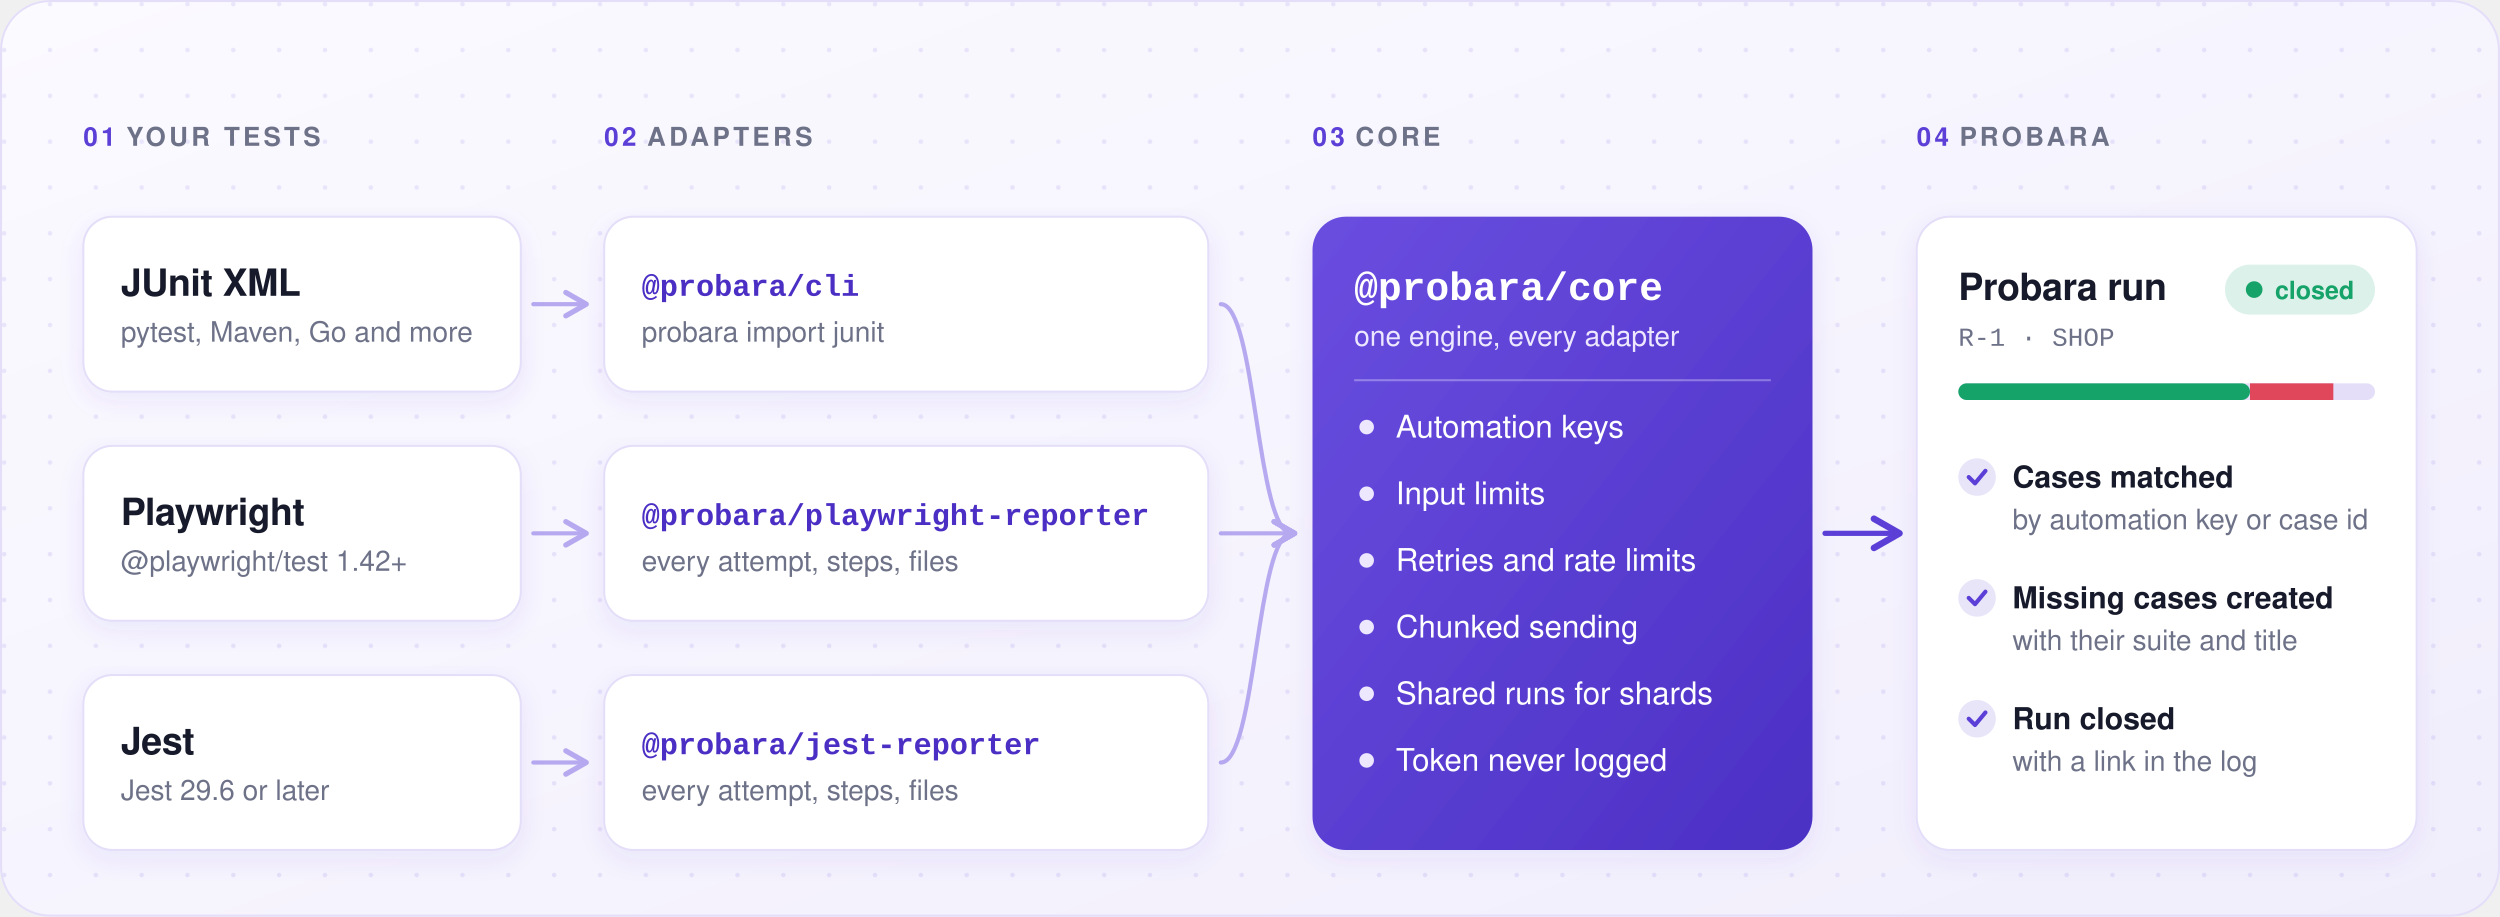
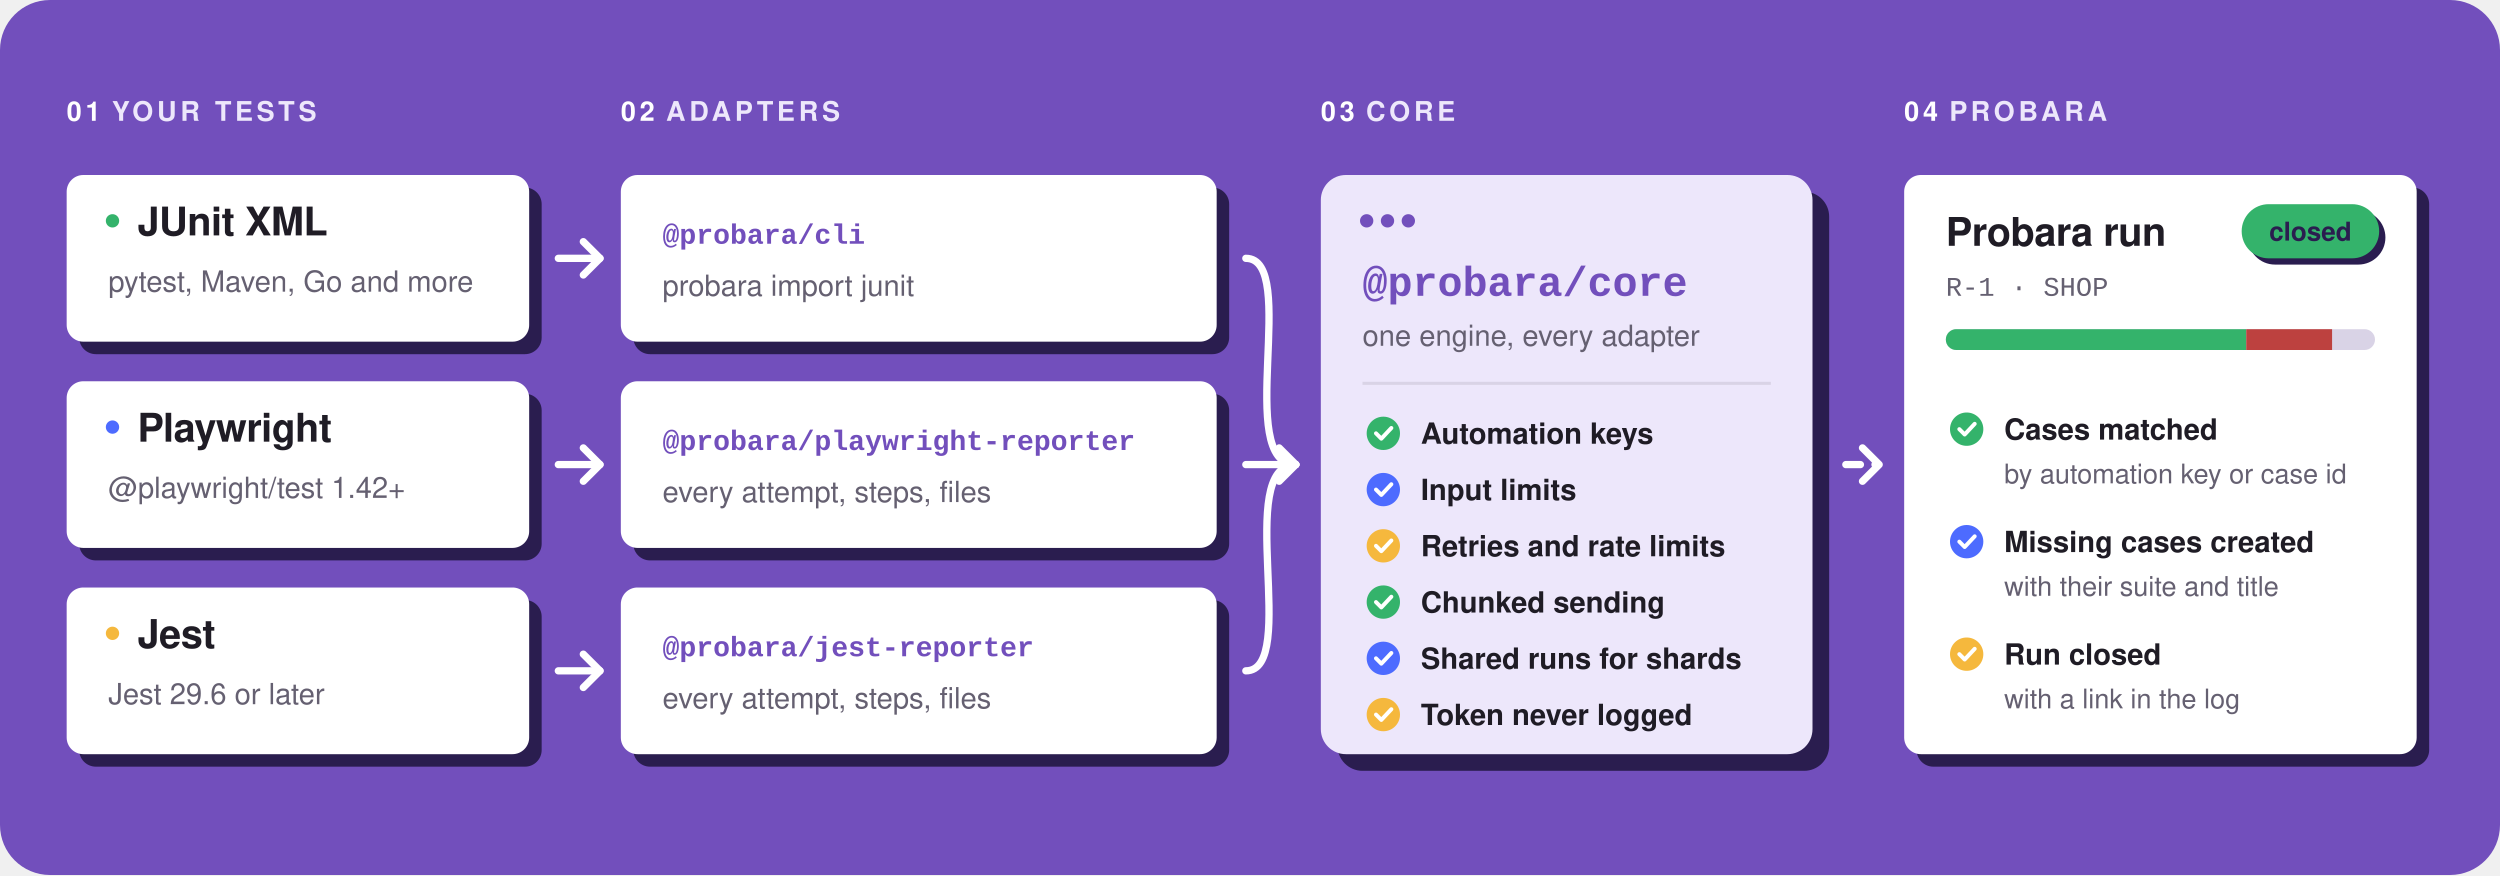
- <svg xmlns="http://www.w3.org/2000/svg" viewBox="0 0 1200 440" width="1200" height="440" role="img" aria-labelledby="title desc">
+ <svg xmlns="http://www.w3.org/2000/svg" viewBox="0 0 1200 420" width="1200" height="420" role="img" aria-labelledby="title desc">
  <style>
- .label{font:700 12.5px ui-sans-serif, -apple-system, BlinkMacSystemFont, 'Segoe UI', Helvetica, Arial, sans-serif;letter-spacing:1.6px;fill:#6e7288}
- .num{fill:#5b3fd6}
- .ctitle{font:650 18px ui-sans-serif, -apple-system, BlinkMacSystemFont, 'Segoe UI', Helvetica, Arial, sans-serif;fill:#171a2b;letter-spacing:-0.2px}
- .mono{font-family:ui-monospace, SFMono-Regular, Menlo, Consolas, 'Liberation Mono', monospace;font-size:14.5px;font-weight:600;letter-spacing:0;fill:#4b2fc4}
- .csub{font:400 13.5px ui-sans-serif, -apple-system, BlinkMacSystemFont, 'Segoe UI', Helvetica, Arial, sans-serif;fill:#6e7288}
- .csub.mono{font:500 12.5px ui-monospace, SFMono-Regular, Menlo, Consolas, 'Liberation Mono', monospace;fill:#6e7288}
- .coreTitle{font:700 19px ui-monospace, SFMono-Regular, Menlo, Consolas, 'Liberation Mono', monospace;fill:#ffffff}
- .coreSub{font:400 13.5px ui-sans-serif, -apple-system, BlinkMacSystemFont, 'Segoe UI', Helvetica, Arial, sans-serif;fill:#ede8ff}
- .coreItem{font:500 15px ui-sans-serif, -apple-system, BlinkMacSystemFont, 'Segoe UI', Helvetica, Arial, sans-serif;fill:#ffffff}
- .ritem{font:600 14.5px ui-sans-serif, -apple-system, BlinkMacSystemFont, 'Segoe UI', Helvetica, Arial, sans-serif;fill:#171a2b}
- .badge{font:600 12px ui-sans-serif, -apple-system, BlinkMacSystemFont, 'Segoe UI', Helvetica, Arial, sans-serif;fill:#16a36a}
- .arrow{fill:none;stroke:#b7a9f0;stroke-width:2;stroke-linecap:round}
- .arrow.strong{stroke:#5b3fd6;stroke-width:2.5}
+ .label{font:800 13px ui-sans-serif, -apple-system, BlinkMacSystemFont, 'Segoe UI', Helvetica, Arial, sans-serif;letter-spacing:1.8px;fill:#ede7fb}
+ .num{fill:#ffffff}
+ .title{font:700 19px ui-sans-serif, -apple-system, BlinkMacSystemFont, 'Segoe UI', Helvetica, Arial, sans-serif;fill:#1f1c25;letter-spacing:-0.2px}
+ .sub{font:400 14px ui-sans-serif, -apple-system, BlinkMacSystemFont, 'Segoe UI', Helvetica, Arial, sans-serif;fill:#656071}
+ .small{font:400 13px ui-sans-serif, -apple-system, BlinkMacSystemFont, 'Segoe UI', Helvetica, Arial, sans-serif;fill:#656071}
+ .pkg{font:700 13.5px ui-monospace, SFMono-Regular, Menlo, Consolas, 'Liberation Mono', monospace;fill:#724fbc}
+ .core{font:800 20px ui-monospace, SFMono-Regular, Menlo, Consolas, 'Liberation Mono', monospace;fill:#724fbc}
+ .row{font:600 14px ui-sans-serif, -apple-system, BlinkMacSystemFont, 'Segoe UI', Helvetica, Arial, sans-serif;fill:#1f1c25}
+ .mono{font:500 13px ui-monospace, SFMono-Regular, Menlo, Consolas, 'Liberation Mono', monospace;fill:#656071}
+ .badge{font:700 12.5px ui-sans-serif, -apple-system, BlinkMacSystemFont, 'Segoe UI', Helvetica, Arial, sans-serif;fill:#2a1d4f}
+ 
+ @media (prefers-reduced-motion: no-preference) {
+   .float { transform-box: fill-box; transform-origin: center; animation: float 5s ease-in-out 1.6s infinite; }
+   .flow { animation: flow 1.1s linear infinite; }
+ }
+ @keyframes float { 0%, 100% { transform: none; } 50% { transform: translateY(-3px); } }
+ @keyframes flow { to { stroke-dashoffset: -14; } }
</style>
  <defs>
-     <linearGradient id="bg" x1="0" y1="0" x2="1" y2="1">
-       <stop offset="0" stop-color="#fbfaff" />
-       <stop offset="1" stop-color="#f1eefc" />
-     </linearGradient>
-     <linearGradient id="coreGrad" x1="0" y1="0" x2="1" y2="1">
-       <stop offset="0" stop-color="#6a4ee0" />
-       <stop offset="1" stop-color="#4b2fc4" />
-     </linearGradient>
-     <pattern id="dots" width="22" height="22" patternUnits="userSpaceOnUse">
-       <circle cx="2" cy="2" r="1.1" fill="#5b3fd6" />
-     </pattern>
-     <filter id="shadow" x="-10%" y="-10%" width="120%" height="130%">
-       <feDropShadow dx="0" dy="4" stdDeviation="6" flood-color="#5b3fd6" flood-opacity="0.08" />
-     </filter>
-     <marker id="head" viewBox="0 0 10 10" refX="7" refY="5" markerWidth="7" markerHeight="7" orient="auto">
-       <path d="M1 1 L8 5 L1 9" fill="none" stroke="#b7a9f0" stroke-width="1.8" stroke-linecap="round" stroke-linejoin="round" />
-     </marker>
-     <marker id="headStrong" viewBox="0 0 10 10" refX="7" refY="5" markerWidth="7" markerHeight="7" orient="auto">
-       <path d="M1 1 L8 5 L1 9" fill="none" stroke="#5b3fd6" stroke-width="1.8" stroke-linecap="round" stroke-linejoin="round" />
-     </marker>
    <clipPath id="frame">
-       <rect width="1200" height="440" rx="24" />
+       <rect width="1200" height="420" rx="24" />
    </clipPath>
  </defs>
  <g clip-path="url(#frame)">
-     <rect width="1200" height="440" fill="url(#bg)" />
-     <rect width="1200" height="440" fill="url(#dots)" opacity="0.112" />
-     <text x="40" y="70" class="label">
+     <rect width="1200" height="420" fill="#724fbc" />
+     <text x="32" y="58" class="label">
      <tspan class="num">01</tspan>  YOUR TESTS</text>
-     <text x="290" y="70" class="label">
+     <text x="298" y="58" class="label">
      <tspan class="num">02</tspan>  ADAPTERS</text>
-     <text x="630" y="70" class="label">
+     <text x="634" y="58" class="label">
      <tspan class="num">03</tspan>  CORE</text>
-     <text x="920" y="70" class="label">
+     <text x="914" y="58" class="label">
      <tspan class="num">04</tspan>  PROBARA</text>
-     <path d="M256 146 H280" class="arrow" marker-end="url(#head)" />
-     <path d="M256 256 H280" class="arrow" marker-end="url(#head)" />
-     <path d="M256 366 H280" class="arrow" marker-end="url(#head)" />
-     <path d="M586 146 C603 146 603 256 620 256" class="arrow" marker-end="url(#head)" />
-     <path d="M586 256 C603 256 603 256 620 256" class="arrow" marker-end="url(#head)" />
-     <path d="M586 366 C603 366 603 256 620 256" class="arrow" marker-end="url(#head)" />
-     <path d="M876 256 H910" class="arrow strong" marker-end="url(#headStrong)" />
-     <g transform="translate(40 104)">
-       <rect width="210" height="84" rx="14" fill="#ffffff" stroke="#e4def9" filter="url(#shadow)" />
-       <text x="18" y="38" class="ctitle">JUnit XML</text>
-       <text x="18" y="60" class="csub">pytest, Maven, Go and more</text>
+     <g>
+       <path d="M268 124H288" stroke="#ffffff" stroke-width="3.5" stroke-linecap="round" />
+       <path d="M280 116l8 8 -8 8" fill="none" stroke="#ffffff" stroke-width="3.5" stroke-linecap="round" stroke-linejoin="round" />
+       <path d="M268 223H288" stroke="#ffffff" stroke-width="3.5" stroke-linecap="round" />
+       <path d="M280 215l8 8 -8 8" fill="none" stroke="#ffffff" stroke-width="3.5" stroke-linecap="round" stroke-linejoin="round" />
+       <path d="M268 322H288" stroke="#ffffff" stroke-width="3.5" stroke-linecap="round" />
+       <path d="M280 314l8 8 -8 8" fill="none" stroke="#ffffff" stroke-width="3.5" stroke-linecap="round" stroke-linejoin="round" />
+       <path d="M598 124C624 124 592 223 622 223" fill="none" stroke="#ffffff" stroke-width="3.5" stroke-linecap="round" />
+       <path d="M598 223C624 223 592 223 622 223" fill="none" stroke="#ffffff" stroke-width="3.5" stroke-linecap="round" />
+       <path d="M598 322C624 322 592 223 622 223" fill="none" stroke="#ffffff" stroke-width="3.5" stroke-linecap="round" />
+       <path d="M614 215l8 8 -8 8" fill="none" stroke="#ffffff" stroke-width="3.5" stroke-linecap="round" stroke-linejoin="round" />
    </g>
-     <g transform="translate(40 214)">
-       <rect width="210" height="84" rx="14" fill="#ffffff" stroke="#e4def9" filter="url(#shadow)" />
-       <text x="18" y="38" class="ctitle">Playwright</text>
-       <text x="18" y="60" class="csub">@playwright/test 1.42+</text>
+     <g>
+       <rect x="38" y="90" width="222" height="80" rx="8" fill="#2a1d4f" />
+       <rect x="32" y="84" width="222" height="80" rx="8" fill="#ffffff" />
+       <circle cx="54" cy="106" r="3.2" fill="#34b36b" />
+       <text x="66" y="113" class="title">JUnit XML</text>
+       <text x="52" y="140" class="sub">pytest, Maven, Go and more</text>
    </g>
-     <g transform="translate(40 324)">
-       <rect width="210" height="84" rx="14" fill="#ffffff" stroke="#e4def9" filter="url(#shadow)" />
-       <text x="18" y="38" class="ctitle">Jest</text>
-       <text x="18" y="60" class="csub">Jest 29.6 or later</text>
+     <g>
+       <rect x="38" y="189" width="222" height="80" rx="8" fill="#2a1d4f" />
+       <rect x="32" y="183" width="222" height="80" rx="8" fill="#ffffff" />
+       <circle cx="54" cy="205" r="3.2" fill="#4d6bff" />
+       <text x="66" y="212" class="title">Playwright</text>
+       <text x="52" y="239" class="sub">@playwright/test 1.42+</text>
    </g>
-     <g transform="translate(290 104)">
-       <rect width="290" height="84" rx="14" fill="#ffffff" stroke="#e4def9" filter="url(#shadow)" />
-       <text x="18" y="38" class="ctitle mono">@probara/cli</text>
-       <text x="18" y="60" class="csub">probara import junit</text>
+     <g>
+       <rect x="38" y="288" width="222" height="80" rx="8" fill="#2a1d4f" />
+       <rect x="32" y="282" width="222" height="80" rx="8" fill="#ffffff" />
+       <circle cx="54" cy="304" r="3.2" fill="#f5b83d" />
+       <text x="66" y="311" class="title">Jest</text>
+       <text x="52" y="338" class="sub">Jest 29.6 or later</text>
    </g>
-     <g transform="translate(290 214)">
-       <rect width="290" height="84" rx="14" fill="#ffffff" stroke="#e4def9" filter="url(#shadow)" />
-       <text x="18" y="38" class="ctitle mono">@probara/playwright-reporter</text>
-       <text x="18" y="60" class="csub">every attempt, steps, files</text>
+     <g>
+       <rect x="304" y="90" width="286" height="80" rx="8" fill="#2a1d4f" />
+       <rect x="298" y="84" width="286" height="80" rx="8" fill="#ffffff" />
+       <text x="318" y="117" class="pkg">@probara/cli</text>
+       <text x="318" y="142" class="sub">probara import junit</text>
    </g>
-     <g transform="translate(290 324)">
-       <rect width="290" height="84" rx="14" fill="#ffffff" stroke="#e4def9" filter="url(#shadow)" />
-       <text x="18" y="38" class="ctitle mono">@probara/jest-reporter</text>
-       <text x="18" y="60" class="csub">every attempt, steps, files</text>
+     <g>
+       <rect x="304" y="189" width="286" height="80" rx="8" fill="#2a1d4f" />
+       <rect x="298" y="183" width="286" height="80" rx="8" fill="#ffffff" />
+       <text x="318" y="216" class="pkg">@probara/playwright-reporter</text>
+       <text x="318" y="241" class="sub">every attempt, steps, files</text>
    </g>
-     <g transform="translate(630 104)">
-       <rect width="240" height="304" rx="16" fill="url(#coreGrad)" filter="url(#shadow)" />
-       <text x="20" y="40" class="coreTitle">@probara/core</text>
-       <text x="20" y="62" class="coreSub">one engine, every adapter</text>
-       <rect x="20" y="78" width="200" height="1" fill="#ede8ff" opacity="0.35" />
-       <g transform="translate(20 106)">
-         <circle cx="6" cy="-5" r="3.5" fill="#ede8ff" />
-         <text x="20" y="0" class="coreItem">Automation keys</text>
-       </g>
-       <g transform="translate(20 138)">
-         <circle cx="6" cy="-5" r="3.5" fill="#ede8ff" />
-         <text x="20" y="0" class="coreItem">Input limits</text>
-       </g>
-       <g transform="translate(20 170)">
-         <circle cx="6" cy="-5" r="3.5" fill="#ede8ff" />
-         <text x="20" y="0" class="coreItem">Retries and rate limits</text>
-       </g>
-       <g transform="translate(20 202)">
-         <circle cx="6" cy="-5" r="3.5" fill="#ede8ff" />
-         <text x="20" y="0" class="coreItem">Chunked sending</text>
-       </g>
-       <g transform="translate(20 234)">
-         <circle cx="6" cy="-5" r="3.5" fill="#ede8ff" />
-         <text x="20" y="0" class="coreItem">Shared runs for shards</text>
-       </g>
-       <g transform="translate(20 266)">
-         <circle cx="6" cy="-5" r="3.5" fill="#ede8ff" />
-         <text x="20" y="0" class="coreItem">Token never logged</text>
-       </g>
+     <g>
+       <rect x="304" y="288" width="286" height="80" rx="8" fill="#2a1d4f" />
+       <rect x="298" y="282" width="286" height="80" rx="8" fill="#ffffff" />
+       <text x="318" y="315" class="pkg">@probara/jest-reporter</text>
+       <text x="318" y="340" class="sub">every attempt, steps, files</text>
    </g>
-     <g transform="translate(920 104)">
-       <rect width="240" height="304" rx="16" fill="#ffffff" stroke="#e4def9" filter="url(#shadow)" />
-       <text x="20" y="40" class="ctitle">Probara run</text>
-       <g transform="translate(148 23)">
-         <rect width="72" height="24" rx="12" fill="#16a36a" opacity="0.15" />
-         <circle cx="14" cy="12" r="4" fill="#16a36a" />
-         <text x="24" y="16.5" class="badge">closed</text>
-       </g>
-       <text x="20" y="62" class="csub mono">R-1 · SHOP</text>
-       <g transform="translate(20 80)">
-         <rect width="200" height="8" rx="4" fill="#e4def9" />
-         <rect width="140.0" height="8" rx="4" fill="#16a36a" />
-         <rect x="140.0" width="40.0" height="8" fill="#e0475b" />
-       </g>
-       <g transform="translate(20 130)">
-         <circle cx="9" cy="-5" r="9" fill="#5b3fd6" opacity="0.14" />
-         <path d="M5 -5 l3 3 l5 -6" fill="none" stroke="#5b3fd6" stroke-width="2" stroke-linecap="round" stroke-linejoin="round" />
-         <text x="26" y="0" class="ritem">Cases matched</text>
-         <text x="26" y="20" class="csub">by automation key or case id</text>
-       </g>
-       <g transform="translate(20 188)">
-         <circle cx="9" cy="-5" r="9" fill="#5b3fd6" opacity="0.14" />
-         <path d="M5 -5 l3 3 l5 -6" fill="none" stroke="#5b3fd6" stroke-width="2" stroke-linecap="round" stroke-linejoin="round" />
-         <text x="26" y="0" class="ritem">Missing cases created</text>
-         <text x="26" y="20" class="csub">with their suite and title</text>
-       </g>
-       <g transform="translate(20 246)">
-         <circle cx="9" cy="-5" r="9" fill="#5b3fd6" opacity="0.14" />
-         <path d="M5 -5 l3 3 l5 -6" fill="none" stroke="#5b3fd6" stroke-width="2" stroke-linecap="round" stroke-linejoin="round" />
-         <text x="26" y="0" class="ritem">Run closed</text>
-         <text x="26" y="20" class="csub">with a link in the log</text>
+     <g>
+       <rect x="642" y="92" width="236" height="278" rx="12" fill="#2a1d4f" />
+       <rect x="634" y="84" width="236" height="278" rx="12" fill="#ede7fb" />
+       <circle cx="656" cy="106" r="3.2" fill="#724fbc" />
+       <circle cx="666" cy="106" r="3.2" fill="#724fbc" />
+       <circle cx="676" cy="106" r="3.2" fill="#724fbc" />
+       <text x="654" y="142" class="core">@probara/core</text>
+       <text x="654" y="166" class="sub">one engine, every adapter</text>
+       <path d="M654 184H850" stroke="#d9d3e6" stroke-width="1.5" />
+       <circle cx="664" cy="208" r="8" fill="#34b36b" />
+       <path pathLength="1" d="M660.48 208l2.56 2.56 4.8 -5.12" fill="none" stroke="#ffffff" stroke-width="1.92" stroke-linecap="round" stroke-linejoin="round" />
+       <text x="682" y="213" class="row">Automation keys</text>
+       <circle cx="664" cy="235" r="8" fill="#4d6bff" />
+       <path pathLength="1" d="M660.48 235l2.56 2.56 4.8 -5.12" fill="none" stroke="#ffffff" stroke-width="1.92" stroke-linecap="round" stroke-linejoin="round" />
+       <text x="682" y="240" class="row">Input limits</text>
+       <circle cx="664" cy="262" r="8" fill="#f5b83d" />
+       <path pathLength="1" d="M660.48 262l2.56 2.56 4.8 -5.12" fill="none" stroke="#ffffff" stroke-width="1.92" stroke-linecap="round" stroke-linejoin="round" />
+       <text x="682" y="267" class="row">Retries and rate limits</text>
+       <circle cx="664" cy="289" r="8" fill="#34b36b" />
+       <path pathLength="1" d="M660.48 289l2.56 2.56 4.8 -5.12" fill="none" stroke="#ffffff" stroke-width="1.92" stroke-linecap="round" stroke-linejoin="round" />
+       <text x="682" y="294" class="row">Chunked sending</text>
+       <circle cx="664" cy="316" r="8" fill="#4d6bff" />
+       <path pathLength="1" d="M660.48 316l2.56 2.56 4.8 -5.12" fill="none" stroke="#ffffff" stroke-width="1.92" stroke-linecap="round" stroke-linejoin="round" />
+       <text x="682" y="321" class="row">Shared runs for shards</text>
+       <circle cx="664" cy="343" r="8" fill="#f5b83d" />
+       <path pathLength="1" d="M660.48 343l2.56 2.56 4.8 -5.12" fill="none" stroke="#ffffff" stroke-width="1.92" stroke-linecap="round" stroke-linejoin="round" />
+       <text x="682" y="348" class="row">Token never logged</text>
+     </g>
+     <g>
+       <path class="flow" d="M886 223H900" stroke="#ffffff" stroke-width="3.5" stroke-dasharray="7 7" stroke-linecap="round" />
+       <path d="M894 215l8 8 -8 8" fill="none" stroke="#ffffff" stroke-width="3.5" stroke-linecap="round" stroke-linejoin="round" />
+     </g>
+     <g>
+       <g class="float">
+         <rect x="920" y="90" width="246" height="278" rx="8" fill="#2a1d4f" />
+         <rect x="914" y="84" width="246" height="278" rx="8" fill="#ffffff" />
+         <text x="934" y="118" class="title">Probara run</text>
+         <text x="934" y="142" class="mono">R-1 · SHOP</text>
+         <rect x="934" y="158" width="206" height="10" rx="5" fill="#d9d3e6" />
+         <path d="M939 158h139.2v10h-139.2a5 5 0 0 1 0 -10Z" fill="#34b36b" />
+         <rect x="1078.2" y="158" width="41.2" height="10" fill="#bd413f" />
+         <circle cx="944" cy="206" r="8" fill="#34b36b" />
+         <path pathLength="1" d="M940.48 206l2.56 2.56 4.8 -5.12" fill="none" stroke="#ffffff" stroke-width="1.92" stroke-linecap="round" stroke-linejoin="round" />
+         <text x="962" y="211" class="row">Cases matched</text>
+         <text x="962" y="232" class="small">by automation key or case id</text>
+         <circle cx="944" cy="260" r="8" fill="#4d6bff" />
+         <path pathLength="1" d="M940.48 260l2.56 2.56 4.8 -5.12" fill="none" stroke="#ffffff" stroke-width="1.92" stroke-linecap="round" stroke-linejoin="round" />
+         <text x="962" y="265" class="row">Missing cases created</text>
+         <text x="962" y="286" class="small">with their suite and title</text>
+         <circle cx="944" cy="314" r="8" fill="#f5b83d" />
+         <path pathLength="1" d="M940.48 314l2.56 2.56 4.8 -5.12" fill="none" stroke="#ffffff" stroke-width="1.92" stroke-linecap="round" stroke-linejoin="round" />
+         <text x="962" y="319" class="row">Run closed</text>
+         <text x="962" y="340" class="small">with a link in the log</text>
+         <g>
+           <rect x="1079" y="101" width="66" height="26" rx="13" fill="#2a1d4f" />
+           <rect x="1076" y="98" width="66" height="26" rx="13" fill="#34b36b" />
+           <text x="1109" y="115.5" text-anchor="middle" class="badge">closed</text>
+         </g>
      </g>
    </g>
  </g>
-   <rect x="0.5" y="0.5" width="1199" height="439" rx="23.5" fill="none" stroke="#e4def9" />
</svg>
